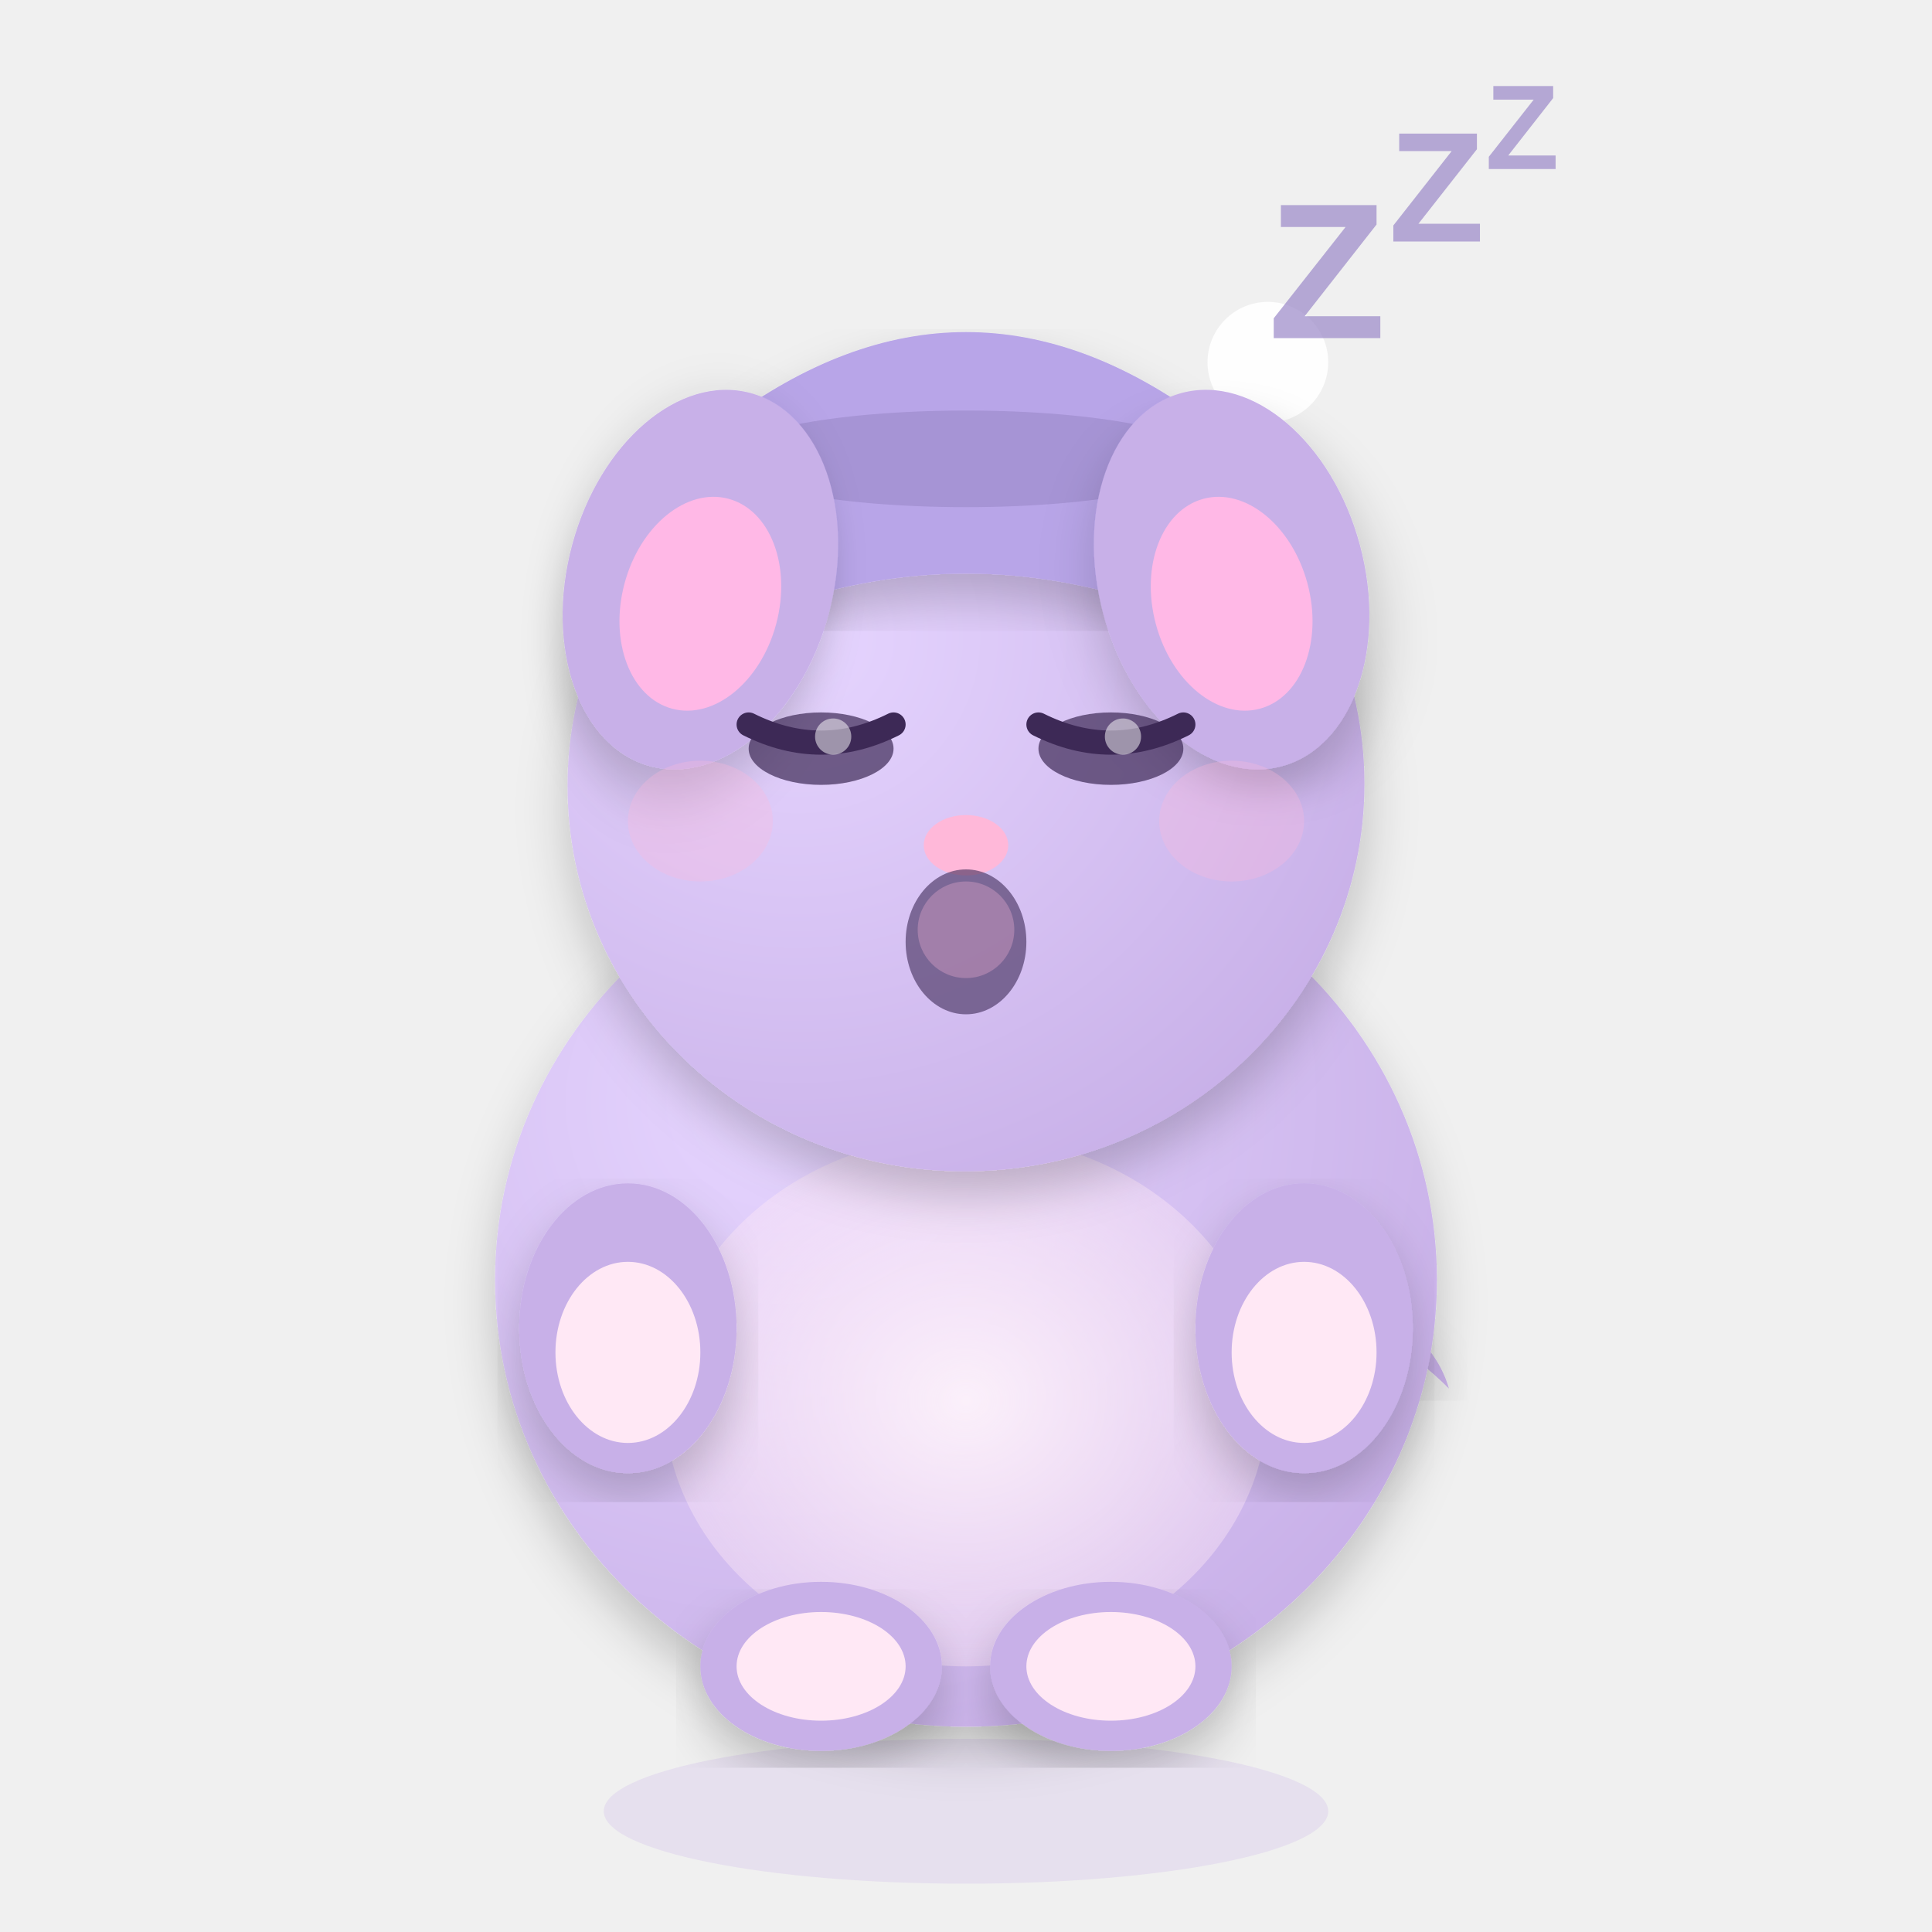
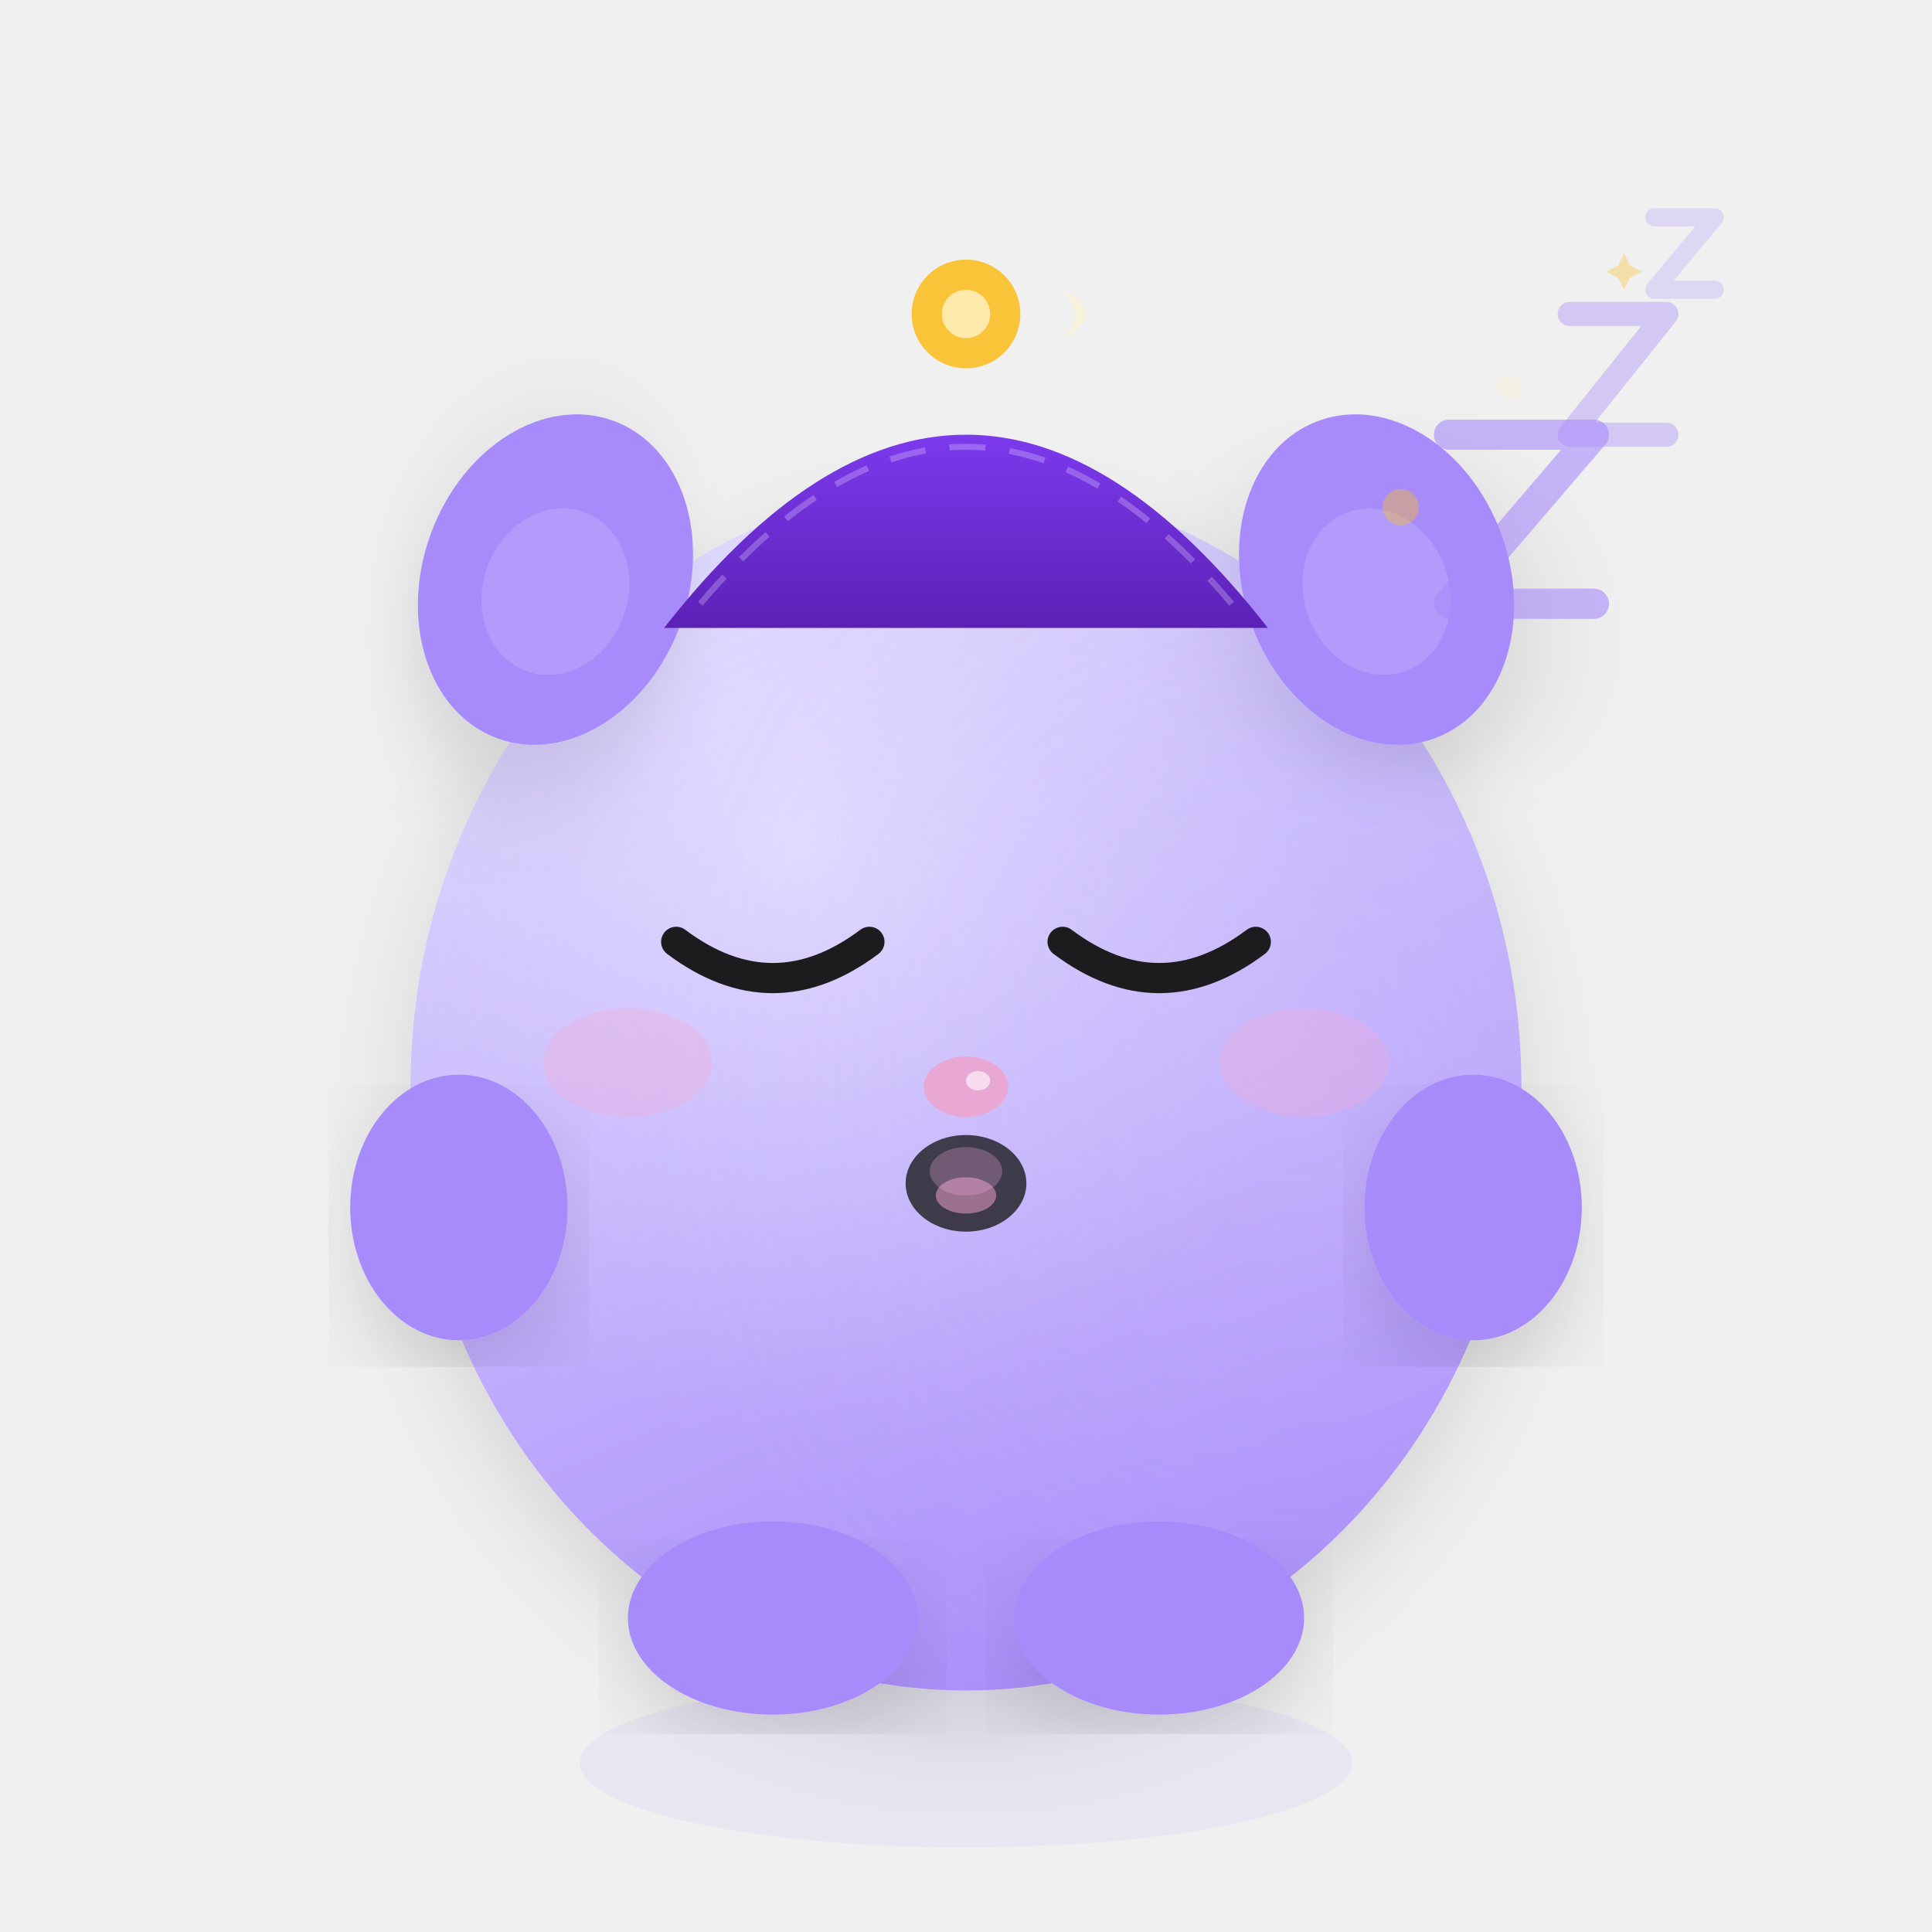
<svg xmlns="http://www.w3.org/2000/svg" width="160" height="160" viewBox="0 0 160 160" fill="none">
  <defs>
-     <radialGradient id="bodyGrad-sleepy" cx="0.3" cy="0.3" r="0.8">
-       <stop offset="0%" style="stop-color:#E6D5FF;stop-opacity:1" />
-       <stop offset="100%" style="stop-color:#C8B0E8;stop-opacity:1" />
+     <linearGradient id="body-sl" x1="0.3" y1="0" x2="0.7" y2="1">
+       <stop offset="0%" stop-color="#ddd6fe" />
+       <stop offset="100%" stop-color="#a78bfa" />
+     </linearGradient>
+     <radialGradient id="shine-sl" cx="0.35" cy="0.3" r="0.5">
+       <stop offset="0%" stop-color="#f5f3ff" stop-opacity="0.5" />
+       <stop offset="100%" stop-color="#ddd6fe" stop-opacity="0" />
    </radialGradient>
-     <radialGradient id="bellyGrad-sleepy" cx="0.5" cy="0.5" r="0.6">
-       <stop offset="0%" style="stop-color:#FFF5FB;stop-opacity:0.9" />
-       <stop offset="100%" style="stop-color:#FFE8F5;stop-opacity:0.3" />
+     <linearGradient id="cap-sl" x1="0.5" y1="0" x2="0.5" y2="1">
+       <stop offset="0%" stop-color="#7c3aed" />
+       <stop offset="100%" stop-color="#5b21b6" />
+     </linearGradient>
+     <radialGradient id="rim-sl" cx="0.8" cy="0.5" r="0.6">
+       <stop offset="0%" stop-color="#f5f3ff" stop-opacity="0.15" />
+       <stop offset="100%" stop-color="#ddd6fe" stop-opacity="0" />
    </radialGradient>
-     <filter id="shadow-sleepy">
-       <feGaussianBlur in="SourceAlpha" stdDeviation="2" />
-       <feOffset dx="0" dy="2" result="offsetblur" />
+     <filter id="sh-sl">
+       <feGaussianBlur in="SourceAlpha" stdDeviation="4" />
+       <feOffset dy="3" />
      <feComponentTransfer>
-         <feFuncA type="linear" slope="0.2" />
+         <feFuncA type="linear" slope="0.12" />
      </feComponentTransfer>
      <feMerge>
        <feMergeNode />
        <feMergeNode in="SourceGraphic" />
      </feMerge>
    </filter>
  </defs>
-   <ellipse cx="80" cy="150" rx="30" ry="6" fill="#C8B0E8" opacity="0.25" />
-   <path d="M 105 105 Q 118 108, 120 115 Q 115 110, 108 108 Z" fill="url(#bodyGrad-sleepy)" filter="url(#shadow-sleepy)" />
-   <path d="M 110 108 Q 115 110, 116 113 Q 113 111, 111 110 Z" fill="#FFF5FB" opacity="0.5" />
-   <ellipse cx="80" cy="106" rx="39" ry="37" fill="url(#bodyGrad-sleepy)" filter="url(#shadow-sleepy)" />
-   <ellipse cx="80" cy="116" rx="25" ry="22" fill="url(#bellyGrad-sleepy)" />
-   <ellipse cx="52" cy="110" rx="9" ry="12" fill="#C8B0E8" filter="url(#shadow-sleepy)" />
-   <ellipse cx="108" cy="110" rx="9" ry="12" fill="#C8B0E8" filter="url(#shadow-sleepy)" />
-   <ellipse cx="52" cy="112" rx="6" ry="7.5" fill="#FFE8F5" />
-   <ellipse cx="108" cy="112" rx="6" ry="7.5" fill="#FFE8F5" />
-   <ellipse cx="68" cy="138" rx="10" ry="7" fill="#C8B0E8" filter="url(#shadow-sleepy)" />
-   <ellipse cx="92" cy="138" rx="10" ry="7" fill="#C8B0E8" filter="url(#shadow-sleepy)" />
-   <ellipse cx="68" cy="138" rx="7" ry="4.5" fill="#FFE8F5" />
-   <ellipse cx="92" cy="138" rx="7" ry="4.5" fill="#FFE8F5" />
-   <ellipse cx="80" cy="65" rx="33" ry="32" fill="url(#bodyGrad-sleepy)" filter="url(#shadow-sleepy)" transform="rotate(-3 80 65)" />
-   <path d="M 60 35 Q 80 20, 100 35 L 95 50 Q 80 45, 65 50 Z" fill="#B8A5E8" filter="url(#shadow-sleepy)" />
-   <circle cx="105" cy="30" r="5" fill="#FFFFFF" opacity="0.9" />
-   <ellipse cx="80" cy="38" rx="20" ry="4" fill="#9A88C8" opacity="0.6" />
-   <ellipse cx="58" cy="48" rx="11" ry="16" fill="#C8B0E8" filter="url(#shadow-sleepy)" transform="rotate(15 58 48)" />
-   <ellipse cx="102" cy="48" rx="11" ry="16" fill="#C8B0E8" filter="url(#shadow-sleepy)" transform="rotate(-15 102 48)" />
-   <ellipse cx="58" cy="50" rx="6.5" ry="9" fill="#FFB8E6" transform="rotate(15 58 50)" />
-   <ellipse cx="102" cy="50" rx="6.5" ry="9" fill="#FFB8E6" transform="rotate(-15 102 50)" />
-   <path d="M 62 60 Q 68 63, 74 60" stroke="#3D2956" stroke-width="2" fill="none" stroke-linecap="round" />
-   <path d="M 86 60 Q 92 63, 98 60" stroke="#3D2956" stroke-width="2" fill="none" stroke-linecap="round" />
-   <ellipse cx="68" cy="62" rx="6" ry="3" fill="#3D2956" opacity="0.7" />
-   <ellipse cx="92" cy="62" rx="6" ry="3" fill="#3D2956" opacity="0.7" />
-   <circle cx="69" cy="61" r="1.5" fill="#FFFFFF" opacity="0.5" />
-   <circle cx="93" cy="61" r="1.5" fill="#FFFFFF" opacity="0.5" />
-   <ellipse cx="80" cy="70" rx="3.5" ry="2.5" fill="#FFB8D9" />
-   <ellipse cx="80" cy="78" rx="5" ry="6" fill="#3D2956" opacity="0.6" />
-   <ellipse cx="80" cy="77" rx="4" ry="4" fill="#FFB8D9" opacity="0.3" />
-   <g fill="#9A88C8" opacity="0.7">
-     <text x="105" y="28" font-family="Arial, sans-serif" font-size="16" font-weight="bold">Z</text>
-     <text x="115" y="20" font-family="Arial, sans-serif" font-size="13" font-weight="bold">Z</text>
-     <text x="123" y="14" font-family="Arial, sans-serif" font-size="10" font-weight="bold">Z</text>
-   </g>
-   <ellipse cx="58" cy="68" rx="6" ry="5" fill="#FFB8D9" opacity="0.3" />
-   <ellipse cx="102" cy="68" rx="6" ry="5" fill="#FFB8D9" opacity="0.3" />
+   <ellipse cx="80" cy="146" rx="32" ry="7" fill="#a78bfa" opacity="0.10" />
+   <ellipse cx="80" cy="90" rx="46" ry="50" fill="url(#body-sl)" filter="url(#sh-sl)" />
+   <ellipse cx="80" cy="90" rx="46" ry="50" fill="url(#shine-sl)" />
+   <ellipse cx="80" cy="90" rx="46" ry="50" fill="url(#rim-sl)" />
+   <ellipse cx="46" cy="48" rx="11" ry="14" fill="#a78bfa" filter="url(#sh-sl)" transform="rotate(20 46 48)" />
+   <ellipse cx="114" cy="48" rx="11" ry="14" fill="#a78bfa" filter="url(#sh-sl)" transform="rotate(-20 114 48)" />
+   <ellipse cx="46" cy="49" rx="6" ry="7" fill="#c4b5fd" opacity="0.4" transform="rotate(20 46 49)" />
+   <ellipse cx="114" cy="49" rx="6" ry="7" fill="#c4b5fd" opacity="0.4" transform="rotate(-20 114 49)" />
+   <path d="M55 52 Q80 20 105 52" fill="url(#cap-sl)" />
+   <path d="M58 50 Q80 24 102 50" stroke="#e9d5ff" stroke-width="0.5" fill="none" opacity="0.3" stroke-dasharray="3,2" />
+   <circle cx="80" cy="26" r="4.5" fill="#fbbf24" opacity="0.9" />
+   <circle cx="80" cy="26" r="2" fill="#fef3c7" opacity="0.8" />
+   <path d="M88 24 Q90 26 88 28 Q92 26 88 24" fill="#fef3c7" opacity="0.5" />
+   <ellipse cx="38" cy="100" rx="9" ry="11" fill="#a78bfa" filter="url(#sh-sl)" />
+   <ellipse cx="122" cy="100" rx="9" ry="11" fill="#a78bfa" filter="url(#sh-sl)" />
+   <ellipse cx="64" cy="134" rx="12" ry="8" fill="#a78bfa" filter="url(#sh-sl)" />
+   <ellipse cx="96" cy="134" rx="12" ry="8" fill="#a78bfa" filter="url(#sh-sl)" />
+   <path d="M56 78 Q64 84 72 78" stroke="#1c1c1e" stroke-width="2.5" fill="none" stroke-linecap="round" />
+   <path d="M88 78 Q96 84 104 78" stroke="#1c1c1e" stroke-width="2.5" fill="none" stroke-linecap="round" />
+   <ellipse cx="80" cy="90" rx="3.5" ry="2.5" fill="#e9a8d4" />
+   <ellipse cx="81" cy="89.5" rx="1" ry="0.8" fill="#ffffff" opacity="0.6" />
+   <ellipse cx="52" cy="88" rx="7" ry="4.5" fill="#f9a8d4" opacity="0.3" />
+   <ellipse cx="108" cy="88" rx="7" ry="4.5" fill="#f9a8d4" opacity="0.3" />
+   <ellipse cx="80" cy="98" rx="5" ry="4" fill="#1c1c1e" opacity="0.8" />
+   <ellipse cx="80" cy="99" rx="2.5" ry="1.5" fill="#f9a8d4" opacity="0.5" />
+   <ellipse cx="80" cy="97" rx="3" ry="2" fill="#e9a8d4" opacity="0.3" />
+   <path d="M120 36 L132 36 L120 50 L132 50" stroke="#a78bfa" stroke-width="2.5" fill="none" stroke-linecap="round" stroke-linejoin="round" opacity="0.6" />
+   <path d="M130 26 L138 26 L130 36 L138 36" stroke="#a78bfa" stroke-width="2" fill="none" stroke-linecap="round" stroke-linejoin="round" opacity="0.4" />
+   <path d="M137 18 L142 18 L137 24 L142 24" stroke="#a78bfa" stroke-width="1.5" fill="none" stroke-linecap="round" stroke-linejoin="round" opacity="0.25" />
+   <circle cx="116" cy="42" r="1.5" fill="#fbbf24" opacity="0.4" />
+   <circle cx="125" cy="32" r="1" fill="#fef3c7" opacity="0.3" />
+   <path d="M134 22 L134.5 21 L135 22 L136 22.5 L135 23 L134.5 24 L134 23 L133 22.5 Z" fill="#fbbf24" opacity="0.35" />
</svg>
